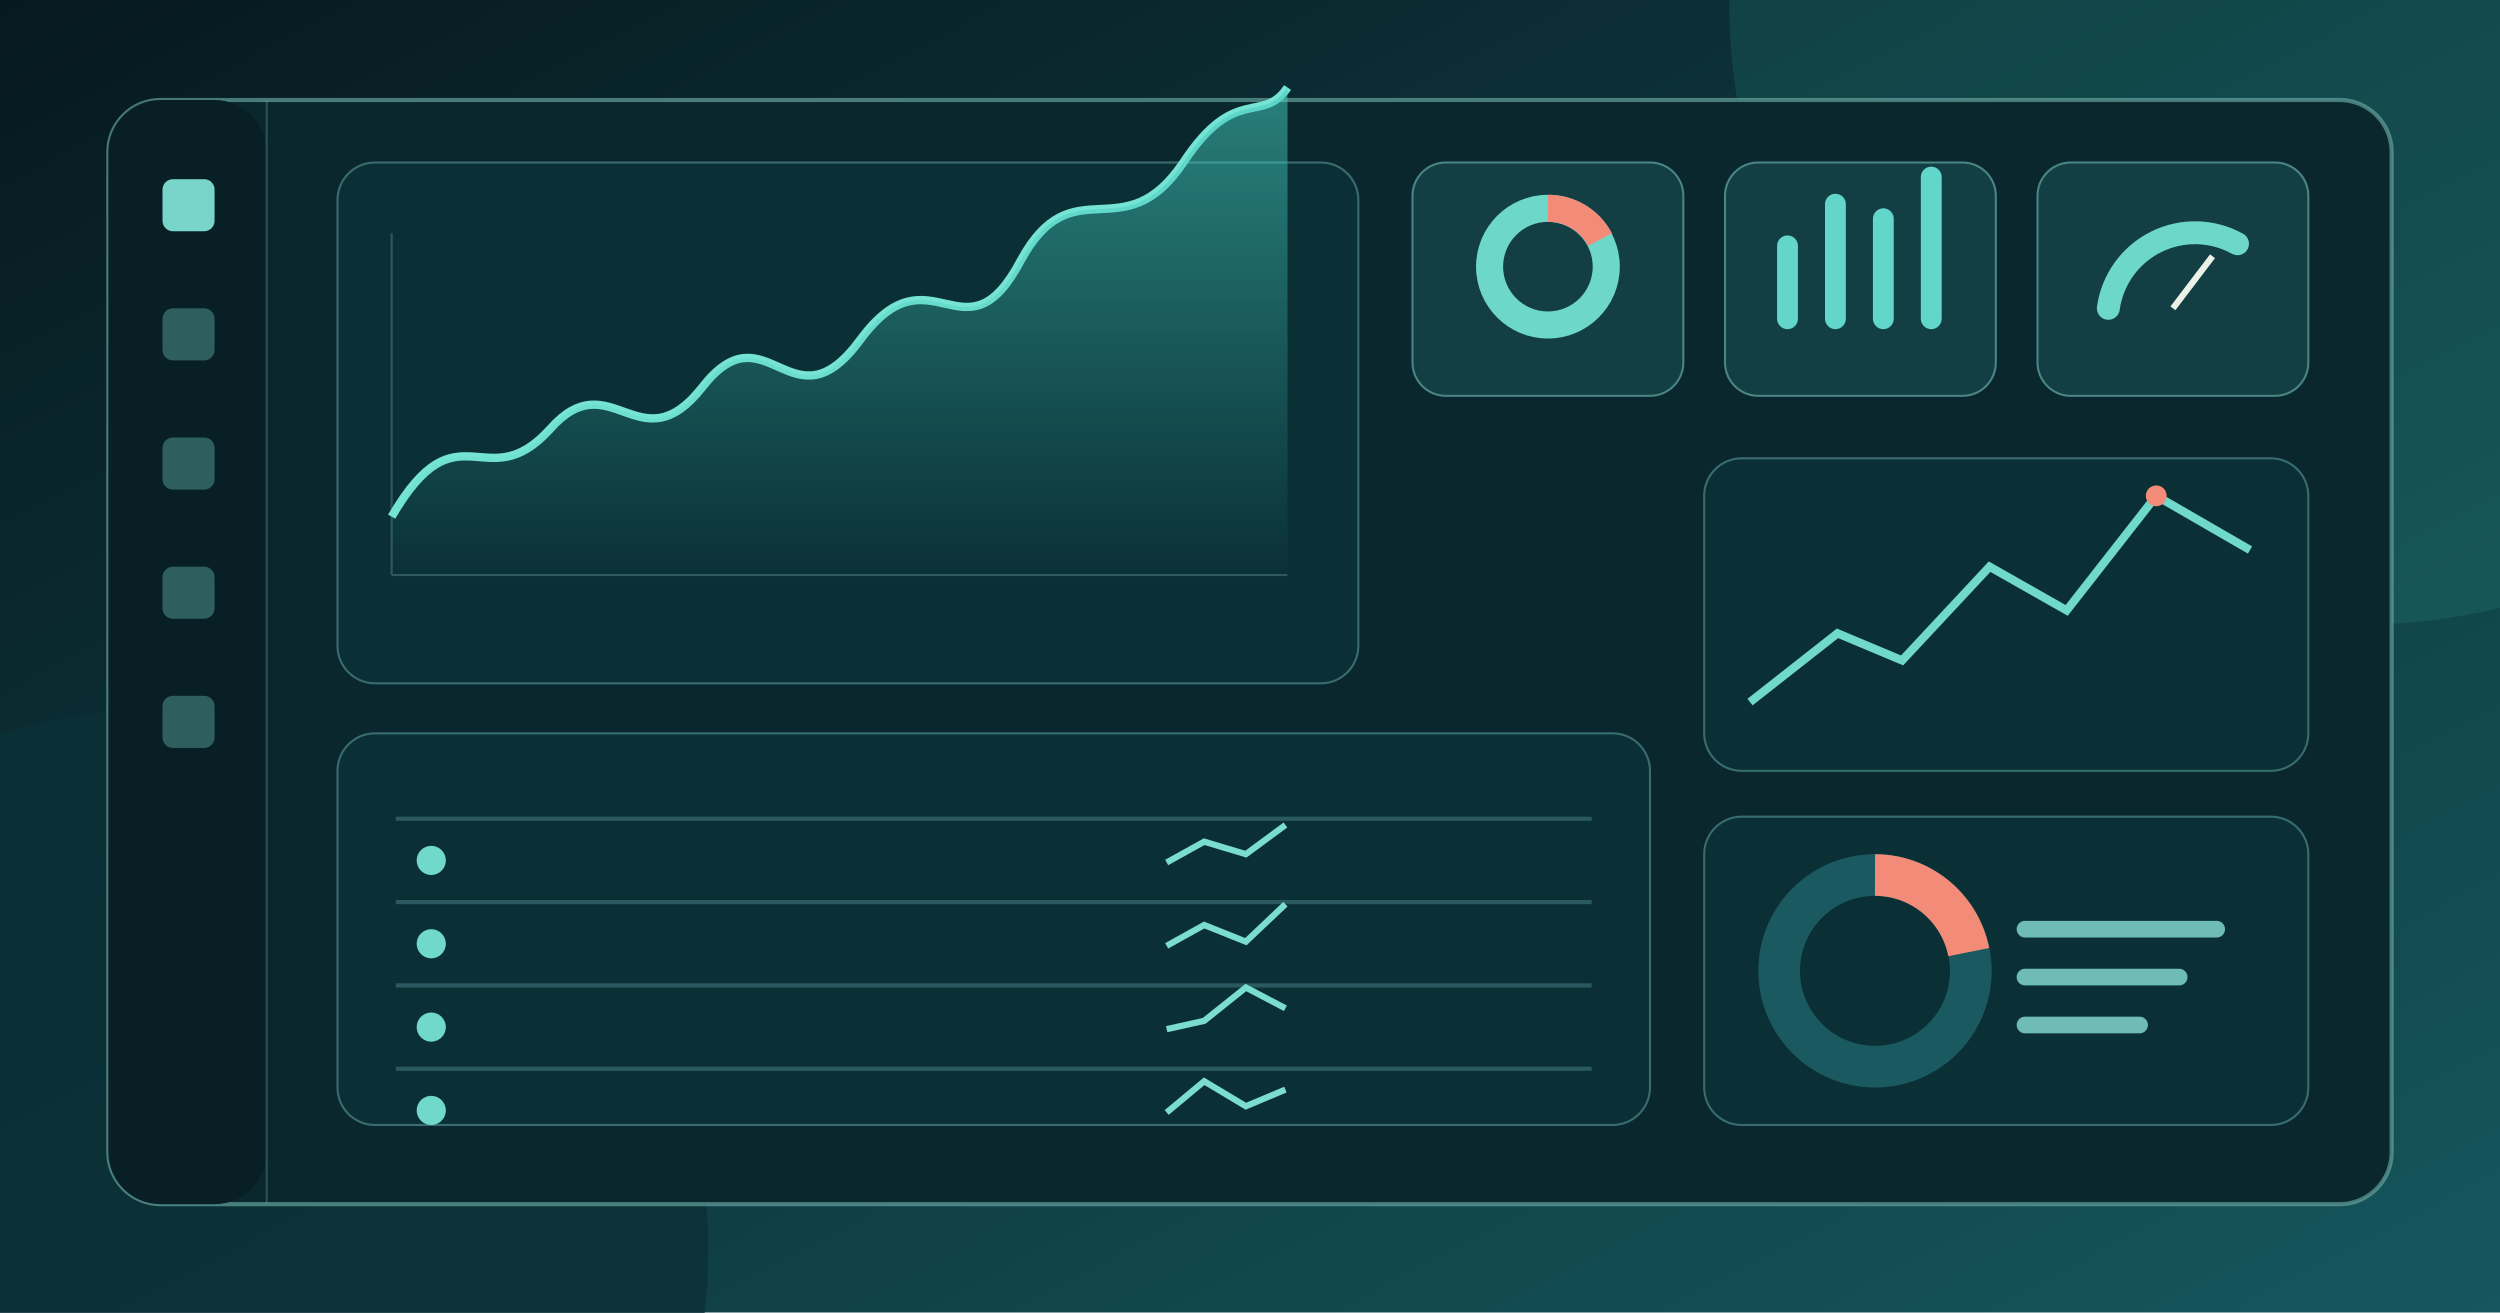
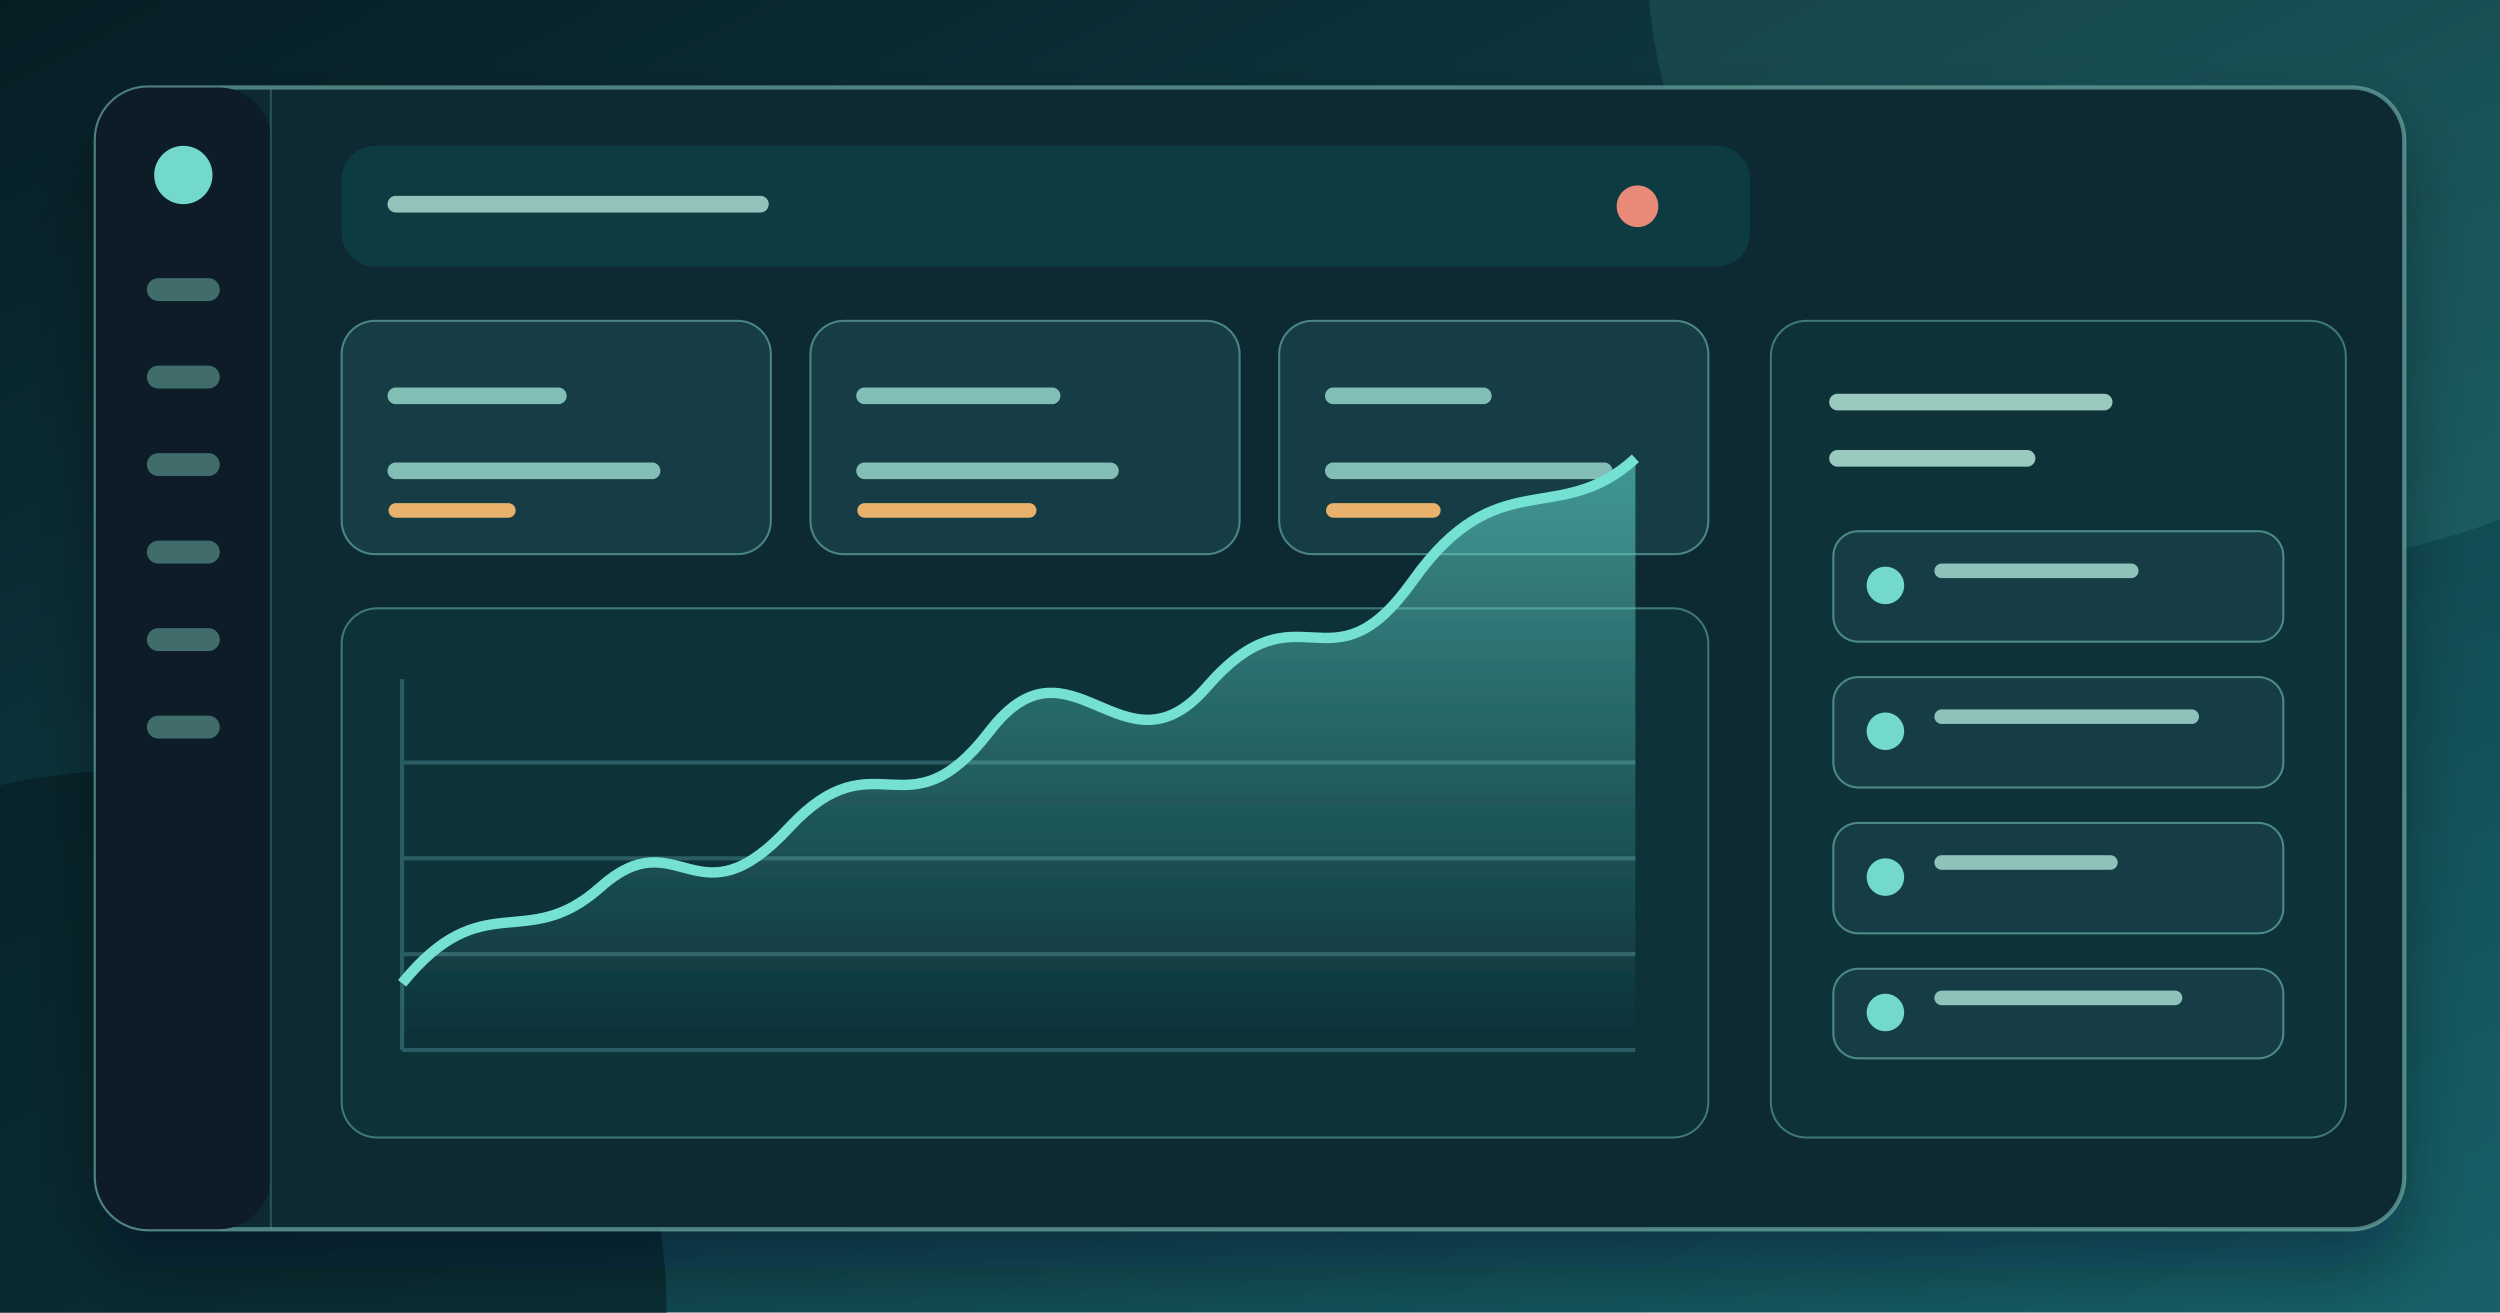
<svg xmlns="http://www.w3.org/2000/svg" viewBox="0 0 1200 630" fill="none">
  <defs>
    <linearGradient id="bg" x1="0" y1="0" x2="1" y2="1">
-       <stop stop-color="#06191F" />
-       <stop offset="1" stop-color="#15575D" />
+       <stop stop-color="#071D24" />
+       <stop offset="1" stop-color="#176068" />
    </linearGradient>
-     <linearGradient id="chart" x1="0" y1="0" x2="0" y2="1">
-       <stop stop-color="#43C8BC" stop-opacity=".55" />
-       <stop offset="1" stop-color="#43C8BC" stop-opacity="0" />
+     <linearGradient id="area" x1="0" y1="0" x2="0" y2="1">
+       <stop stop-color="#62D8CC" stop-opacity=".58" />
+       <stop offset="1" stop-color="#62D8CC" stop-opacity="0" />
    </linearGradient>
+     <filter id="shadow" x="-10%" y="-10%" width="120%" height="140%">
+       <feDropShadow dx="0" dy="18" stdDeviation="16" flood-color="#041116" flood-opacity=".35" />
+     </filter>
  </defs>
  <rect width="1200" height="630" fill="url(#bg)" />
-   <circle cx="1130" cy="0" r="300" fill="#39BEB5" opacity=".13" />
-   <circle cx="80" cy="600" r="260" fill="#0A3036" opacity=".8" />
-   <rect x="52" y="48" width="1096" height="530" rx="25" fill="#09272D" stroke="#6AA9A4" stroke-opacity=".65" stroke-width="2" />
-   <rect x="52" y="48" width="76" height="530" rx="25" fill="#071F25" />
-   <path d="M128 48v530" stroke="#6AA9A4" stroke-opacity=".35" />
-   <g fill="#79D5C9">
-     <rect x="78" y="86" width="25" height="25" rx="5" />
-     <rect x="78" y="148" width="25" height="25" rx="5" opacity=".35" />
-     <rect x="78" y="210" width="25" height="25" rx="5" opacity=".35" />
-     <rect x="78" y="272" width="25" height="25" rx="5" opacity=".35" />
-     <rect x="78" y="334" width="25" height="25" rx="5" opacity=".35" />
+   <circle cx="1090" cy="-30" r="300" fill="#62D8CC" opacity=".11" />
+   <circle cx="60" cy="630" r="260" fill="#03151B" opacity=".5" />
+   <g filter="url(#shadow)">
+     <rect x="46" y="42" width="1108" height="548" rx="25" fill="#0A2930" stroke="#6EA9A4" stroke-opacity=".68" stroke-width="2" />
+     <rect x="46" y="42" width="84" height="548" rx="25" fill="#071E25" />
+     <path d="M130 42v548" stroke="#5E9996" stroke-opacity=".38" />
+     <circle cx="88" cy="84" r="14" fill="#72D9CC" />
+     <path d="M76 139h24M76 181h24M76 223h24M76 265h24M76 307h24M76 349h24" stroke="#6EACA6" stroke-width="11" stroke-linecap="round" opacity=".55" />
+     <rect x="164" y="70" width="676" height="58" rx="16" fill="#103B42" />
+     <path d="M190 98h175" stroke="#91C3BB" stroke-width="8" stroke-linecap="round" />
+     <circle cx="786" cy="99" r="10" fill="#E98A78" />
+     <g fill="#123D44" stroke="#4B8582">
+       <rect x="164" y="154" width="206" height="112" rx="16" />
+       <rect x="389" y="154" width="206" height="112" rx="16" />
+       <rect x="614" y="154" width="206" height="112" rx="16" />
+     </g>
+     <path d="M190 190h78M190 226h123M415 190h90M415 226h118M640 190h72M640 226h130" stroke="#83BEB6" stroke-width="8" stroke-linecap="round" />
+     <path d="M190 245h54M415 245h79M640 245h48" stroke="#E8B26C" stroke-width="7" stroke-linecap="round" />
+     <rect x="164" y="292" width="656" height="254" rx="17" fill="#0B3037" stroke="#3F7777" />
+     <path d="M193 504V326M193 504h592M193 458h592M193 412h592M193 366h592" stroke="#2C5D63" stroke-width="2" />
+     <path d="M193 472c39-48 59-14 95-46 38-34 46 20 91-29 42-45 56 6 96-46 39-51 64 25 104-21 45-52 59 5 99-51 41-58 70-25 107-59v284H193z" fill="url(#area)" />
+     <path d="M193 472c39-48 59-14 95-46 38-34 46 20 91-29 42-45 56 6 96-46 39-51 64 25 104-21 45-52 59 5 99-51 41-58 70-25 107-59" stroke="#74E1D3" stroke-width="5" />
+     <rect x="850" y="154" width="276" height="392" rx="17" fill="#0B3037" stroke="#3F7777" />
+     <path d="M882 193h128M882 220h91" stroke="#9AC9C0" stroke-width="8" stroke-linecap="round" />
+     <g fill="#123E45" stroke="#4D8985">
+       <rect x="880" y="255" width="216" height="53" rx="12" />
+       <rect x="880" y="325" width="216" height="53" rx="12" />
+       <rect x="880" y="395" width="216" height="53" rx="12" />
+       <rect x="880" y="465" width="216" height="43" rx="12" />
+     </g>
+     <g fill="#72D9CC">
+       <circle cx="905" cy="281" r="9" />
+       <circle cx="905" cy="351" r="9" />
+       <circle cx="905" cy="421" r="9" />
+       <circle cx="905" cy="486" r="9" />
+     </g>
+     <g stroke="#8DC3BB" stroke-width="7" stroke-linecap="round">
+       <path d="M932 274h91M932 344h120M932 414h81M932 479h112" />
+     </g>
  </g>
-   <rect x="162" y="78" width="490" height="250" rx="18" fill="#0A3036" stroke="#396C70" />
-   <path d="M188 276V112M188 276h430" stroke="#477579" stroke-opacity=".6" />
-   <path d="M188 248c32-55 45-8 76-42 29-33 43 18 73-20 31-40 43 22 76-23 34-46 50 13 77-38 25-46 49-4 78-47 25-38 38-18 50-36" stroke="#76E4D4" stroke-width="4" />
-   <path d="M188 248c32-55 45-8 76-42 29-33 43 18 73-20 31-40 43 22 76-23 34-46 50 13 77-38 25-46 49-4 78-47 25-38 38-18 50-36V276H188z" fill="url(#chart)" />
-   <g fill="#123E44" stroke="#4A8584">
-     <rect x="678" y="78" width="130" height="112" rx="16" />
-     <rect x="828" y="78" width="130" height="112" rx="16" />
-     <rect x="978" y="78" width="130" height="112" rx="16" />
-   </g>
-   <circle cx="743" cy="128" r="28" stroke="#6DD8CA" stroke-width="13" />
-   <path d="M743 100a28 28 0 0 1 25 15" stroke="#F28B78" stroke-width="13" />
-   <path d="M858 153v-35m23 35V98m23 55v-48m23 48v-68" stroke="#62D6CA" stroke-width="10" stroke-linecap="round" />
-   <path d="M1012 148a42 42 0 0 1 62-31" stroke="#6DD8CA" stroke-width="11" stroke-linecap="round" />
-   <path d="M1043 148l19-25" stroke="#EDF2E8" stroke-width="3" />
-   <rect x="162" y="352" width="630" height="188" rx="18" fill="#0A3036" stroke="#396C70" />
-   <path d="M190 393h574M190 433h574M190 473h574M190 513h574" stroke="#2A5A60" stroke-width="2" />
-   <g fill="#70D9CC">
-     <circle cx="207" cy="413" r="7" />
-     <circle cx="207" cy="453" r="7" />
-     <circle cx="207" cy="493" r="7" />
-     <circle cx="207" cy="533" r="7" />
-   </g>
-   <g stroke="#7BDCD0" stroke-width="3">
-     <path d="M560 414l18-10 20 6 19-14" />
-     <path d="M560 454l18-10 20 8 19-18" />
-     <path d="M560 494l18-4 20-16 19 10" />
-     <path d="M560 534l18-15 20 12 19-8" />
-   </g>
-   <rect x="818" y="220" width="290" height="150" rx="18" fill="#0A3036" stroke="#396C70" />
-   <path d="M840 337l42-33 31 13 42-45 37 21 43-55 45 26" stroke="#70D9CC" stroke-width="4" />
-   <circle cx="1035" cy="238" r="5" fill="#F28B78" />
-   <rect x="818" y="392" width="290" height="148" rx="18" fill="#0A3036" stroke="#396C70" />
-   <circle cx="900" cy="466" r="46" stroke="#1B5960" stroke-width="20" />
-   <path d="M900 420a46 46 0 0 1 45 37" stroke="#F28B78" stroke-width="20" />
-   <path d="M972 446h92M972 469h74M972 492h55" stroke="#6FBCB5" stroke-width="8" stroke-linecap="round" />
</svg>
